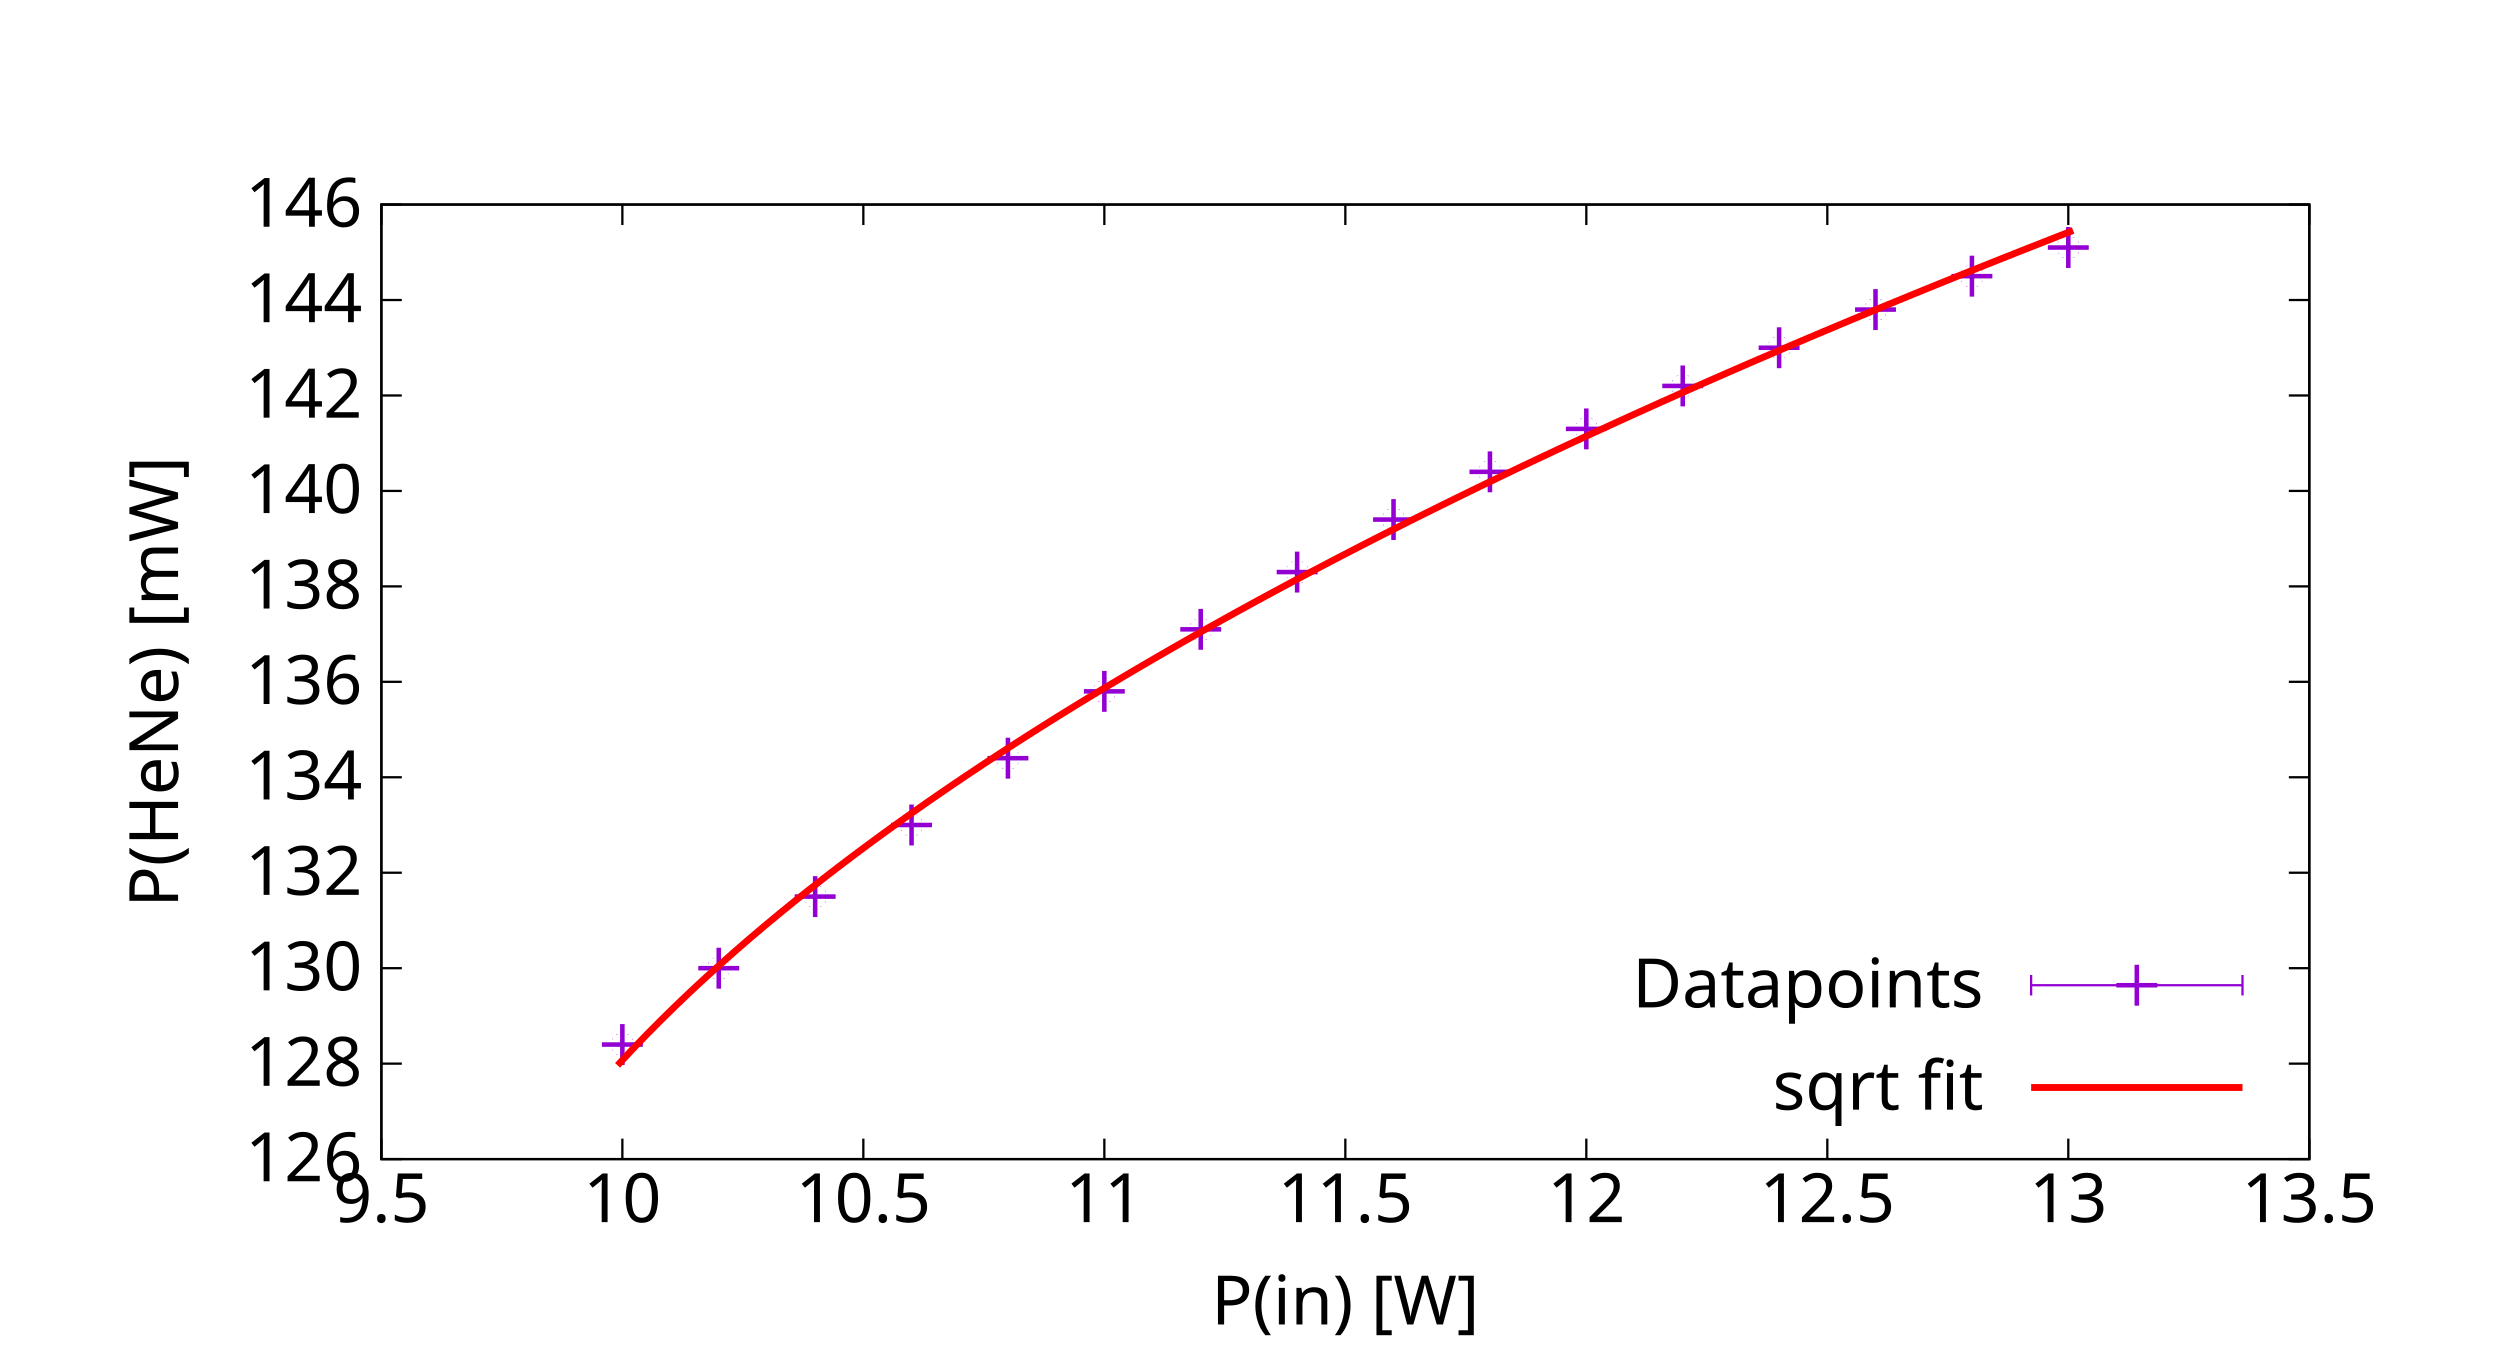
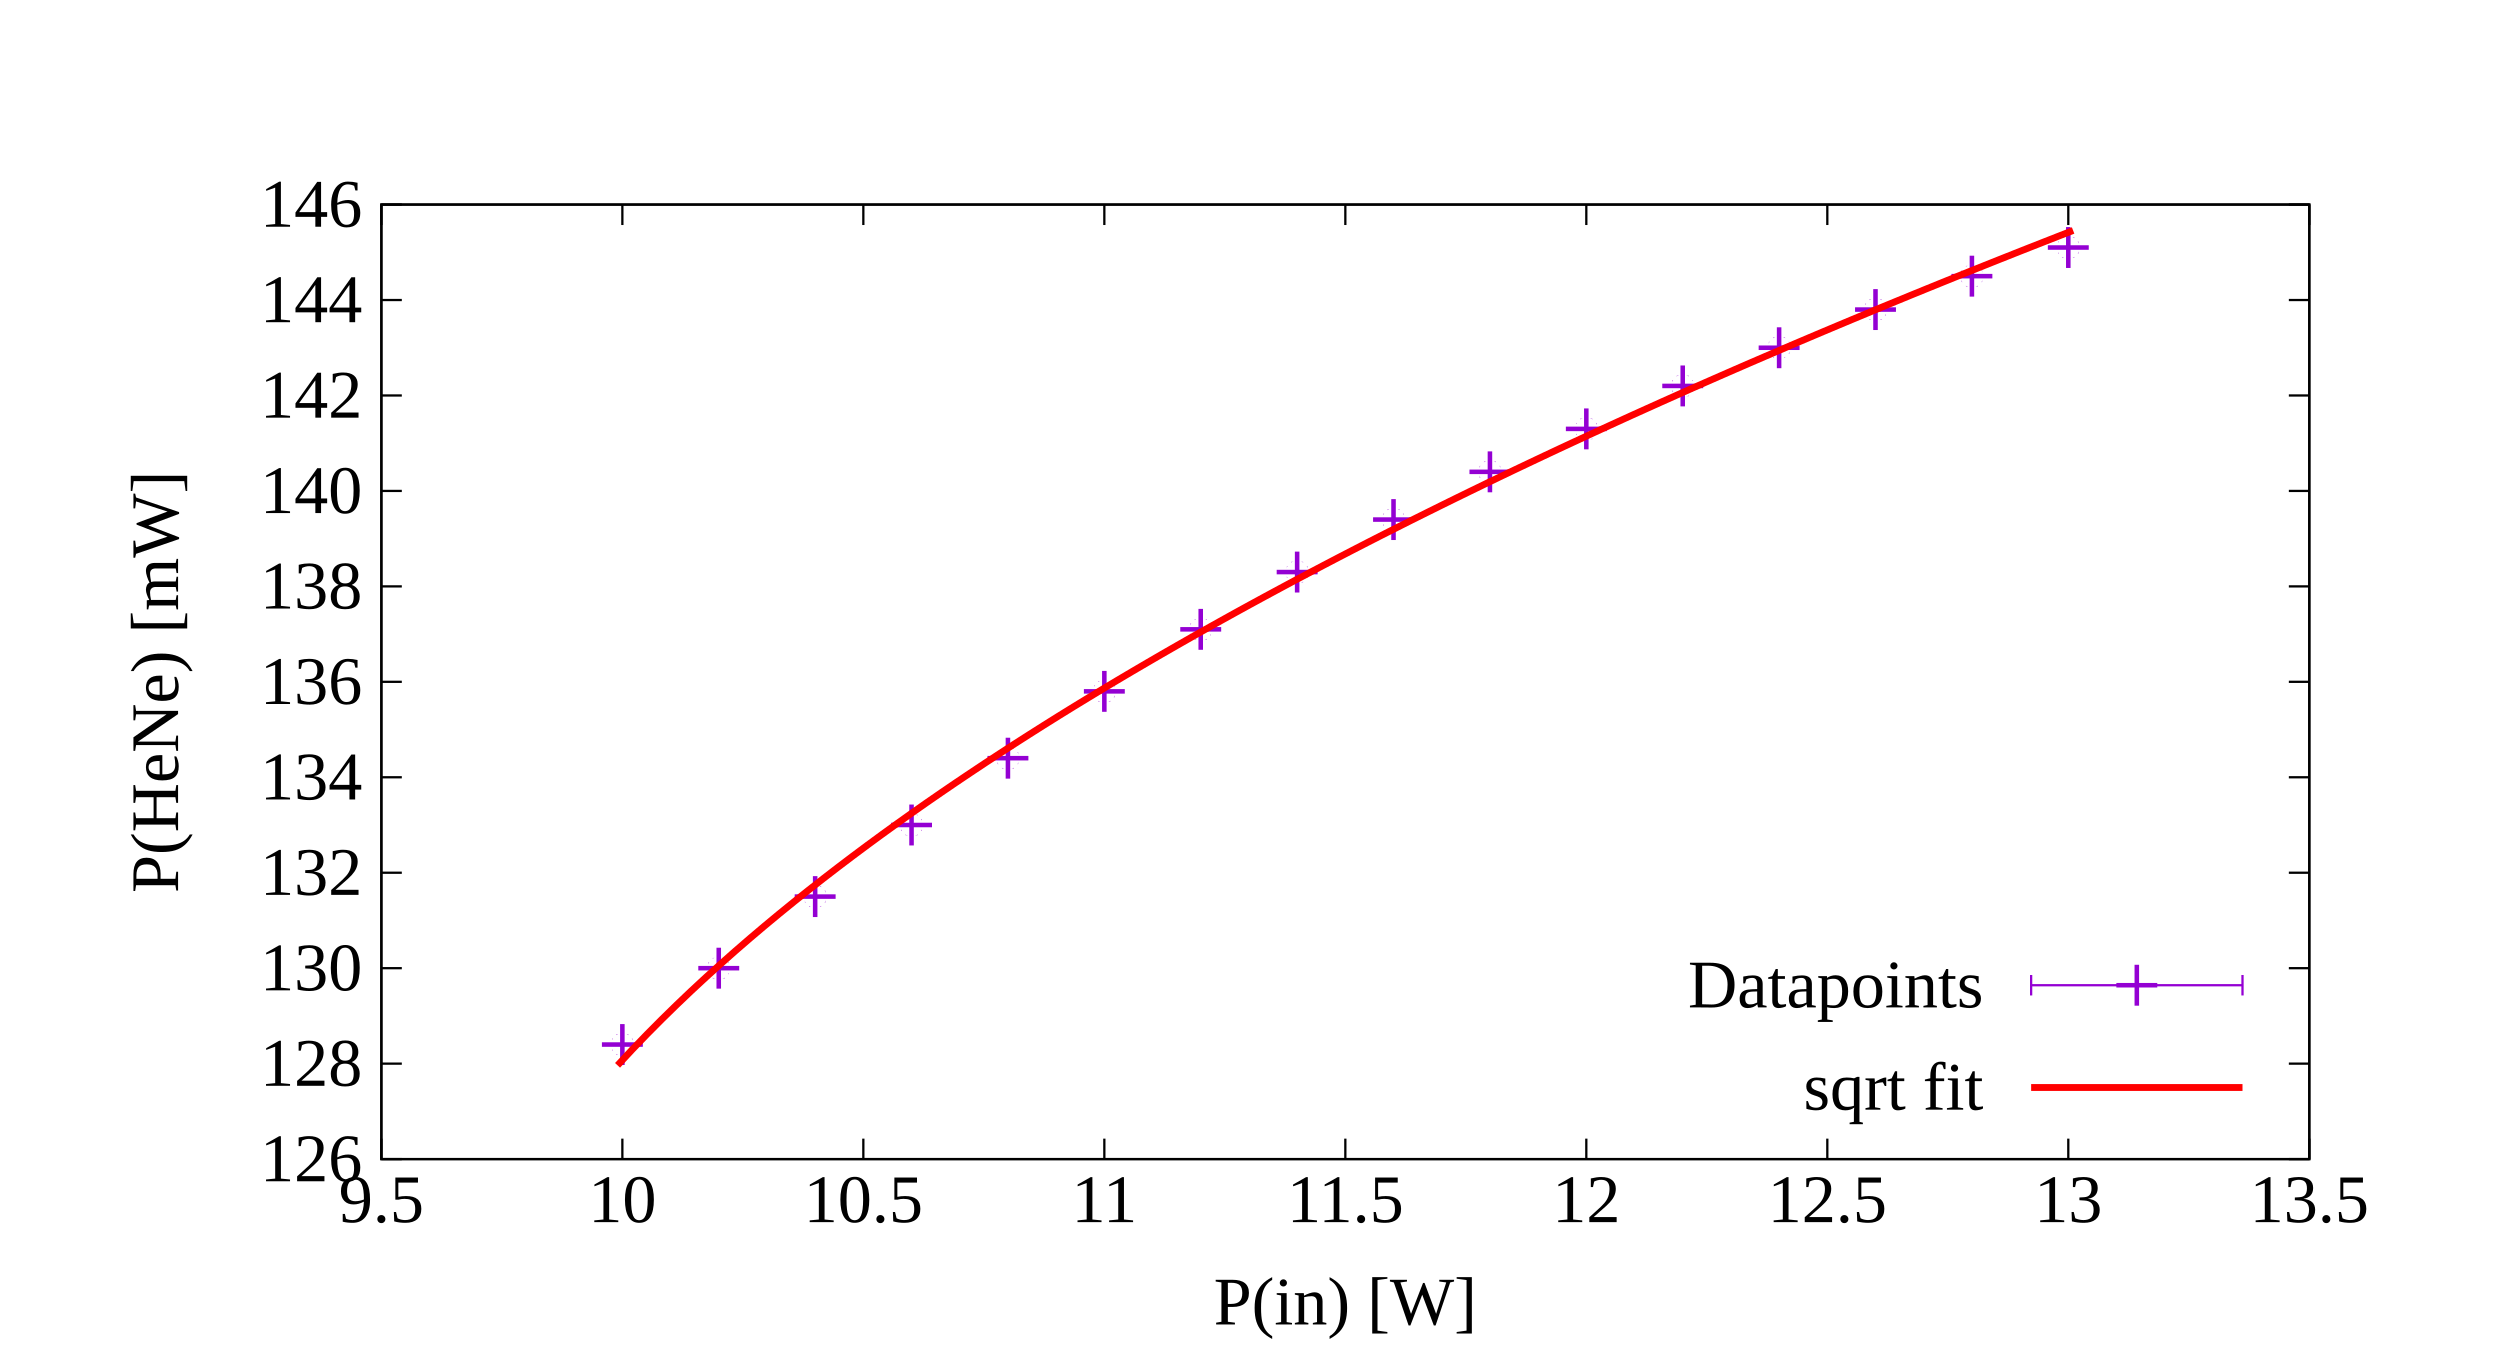
<svg xmlns="http://www.w3.org/2000/svg" xmlns:xlink="http://www.w3.org/1999/xlink" width="1100" height="600" viewBox="0 0 1100 600">
  <g id="gnuplot_canvas">
    <rect x="0" y="0" width="1100" height="600" fill="none" />
    <defs>
      <circle id="gpDot" r="0.5" stroke-width="0.5" stroke="currentColor" />
      <path id="gpPt0" stroke-width="0.222" stroke="currentColor" d="M-1,0 h2 M0,-1 v2" />
      <path id="gpPt1" stroke-width="0.222" stroke="currentColor" d="M-1,-1 L1,1 M1,-1 L-1,1" />
      <path id="gpPt2" stroke-width="0.222" stroke="currentColor" d="M-1,0 L1,0 M0,-1 L0,1 M-1,-1 L1,1 M-1,1 L1,-1" />
      <rect id="gpPt3" stroke-width="0.222" stroke="currentColor" x="-1" y="-1" width="2" height="2" />
      <rect id="gpPt4" stroke-width="0.222" stroke="currentColor" fill="currentColor" x="-1" y="-1" width="2" height="2" />
      <circle id="gpPt5" stroke-width="0.222" stroke="currentColor" cx="0" cy="0" r="1" />
      <use xlink:href="#gpPt5" id="gpPt6" fill="currentColor" stroke="none" />
      <path id="gpPt7" stroke-width="0.222" stroke="currentColor" d="M0,-1.33 L-1.33,0.67 L1.33,0.67 z" />
      <use xlink:href="#gpPt7" id="gpPt8" fill="currentColor" stroke="none" />
      <use xlink:href="#gpPt7" id="gpPt9" stroke="currentColor" transform="rotate(180)" />
      <use xlink:href="#gpPt9" id="gpPt10" fill="currentColor" stroke="none" />
      <use xlink:href="#gpPt3" id="gpPt11" stroke="currentColor" transform="rotate(45)" />
      <use xlink:href="#gpPt11" id="gpPt12" fill="currentColor" stroke="none" />
      <path id="gpPt13" stroke-width="0.222" stroke="currentColor" d="M0,1.330 L1.265,0.411 L0.782,-1.067 L-0.782,-1.076 L-1.265,0.411 z" />
      <use xlink:href="#gpPt13" id="gpPt14" fill="currentColor" stroke="none" />
      <filter id="textbox" filterUnits="objectBoundingBox" x="0" y="0" height="1" width="1">
        <feFlood flood-color="white" flood-opacity="1" result="bgnd" />
        <feComposite in="SourceGraphic" in2="bgnd" operator="atop" />
      </filter>
      <filter id="greybox" filterUnits="objectBoundingBox" x="0" y="0" height="1" width="1">
        <feFlood flood-color="lightgrey" flood-opacity="1" result="grey" />
        <feComposite in="SourceGraphic" in2="grey" operator="atop" />
      </filter>
    </defs>
    <g fill="none" color="white" stroke="currentColor" stroke-width="1.00" stroke-linecap="butt" stroke-linejoin="miter">
</g>
    <g fill="none" color="black" stroke="currentColor" stroke-width="1.00" stroke-linecap="butt" stroke-linejoin="miter">
      <path stroke="black" d="M167.80,510.00 L176.80,510.00 M1016.09,510.00 L1007.09,510.00  " />
-       <g transform="translate(159.41,519.75)" stroke="none" fill="black" font-family="Computer Modern" font-size="30.00" text-anchor="end">
-         <text>
-           <tspan font-family="Computer Modern"> 126</tspan>
+       <g transform="translate(159.41,519.75)" stroke="none" fill="black" font-family="Times New Roman" font-size="30.00" text-anchor="end">
+         <text>
+           <tspan font-family="Times New Roman"> 126</tspan>
        </text>
      </g>
    </g>
    <g fill="none" color="black" stroke="currentColor" stroke-width="1.00" stroke-linecap="butt" stroke-linejoin="miter">
      <path stroke="black" d="M167.80,468.00 L176.80,468.00 M1016.09,468.00 L1007.09,468.00  " />
-       <g transform="translate(159.41,477.75)" stroke="none" fill="black" font-family="Computer Modern" font-size="30.00" text-anchor="end">
-         <text>
-           <tspan font-family="Computer Modern"> 128</tspan>
+       <g transform="translate(159.41,477.75)" stroke="none" fill="black" font-family="Times New Roman" font-size="30.00" text-anchor="end">
+         <text>
+           <tspan font-family="Times New Roman"> 128</tspan>
        </text>
      </g>
    </g>
    <g fill="none" color="black" stroke="currentColor" stroke-width="1.00" stroke-linecap="butt" stroke-linejoin="miter">
      <path stroke="black" d="M167.80,426.00 L176.80,426.00 M1016.09,426.00 L1007.09,426.00  " />
-       <g transform="translate(159.41,435.75)" stroke="none" fill="black" font-family="Computer Modern" font-size="30.00" text-anchor="end">
-         <text>
-           <tspan font-family="Computer Modern"> 130</tspan>
+       <g transform="translate(159.41,435.75)" stroke="none" fill="black" font-family="Times New Roman" font-size="30.00" text-anchor="end">
+         <text>
+           <tspan font-family="Times New Roman"> 130</tspan>
        </text>
      </g>
    </g>
    <g fill="none" color="black" stroke="currentColor" stroke-width="1.00" stroke-linecap="butt" stroke-linejoin="miter">
      <path stroke="black" d="M167.80,384.00 L176.80,384.00 M1016.09,384.00 L1007.09,384.00  " />
-       <g transform="translate(159.41,393.75)" stroke="none" fill="black" font-family="Computer Modern" font-size="30.00" text-anchor="end">
-         <text>
-           <tspan font-family="Computer Modern"> 132</tspan>
+       <g transform="translate(159.41,393.75)" stroke="none" fill="black" font-family="Times New Roman" font-size="30.00" text-anchor="end">
+         <text>
+           <tspan font-family="Times New Roman"> 132</tspan>
        </text>
      </g>
    </g>
    <g fill="none" color="black" stroke="currentColor" stroke-width="1.00" stroke-linecap="butt" stroke-linejoin="miter">
      <path stroke="black" d="M167.80,342.00 L176.80,342.00 M1016.09,342.00 L1007.09,342.00  " />
-       <g transform="translate(159.41,351.75)" stroke="none" fill="black" font-family="Computer Modern" font-size="30.00" text-anchor="end">
-         <text>
-           <tspan font-family="Computer Modern"> 134</tspan>
+       <g transform="translate(159.41,351.75)" stroke="none" fill="black" font-family="Times New Roman" font-size="30.00" text-anchor="end">
+         <text>
+           <tspan font-family="Times New Roman"> 134</tspan>
        </text>
      </g>
    </g>
    <g fill="none" color="black" stroke="currentColor" stroke-width="1.00" stroke-linecap="butt" stroke-linejoin="miter">
      <path stroke="black" d="M167.80,300.00 L176.80,300.00 M1016.09,300.00 L1007.09,300.00  " />
-       <g transform="translate(159.41,309.75)" stroke="none" fill="black" font-family="Computer Modern" font-size="30.00" text-anchor="end">
-         <text>
-           <tspan font-family="Computer Modern"> 136</tspan>
+       <g transform="translate(159.41,309.75)" stroke="none" fill="black" font-family="Times New Roman" font-size="30.00" text-anchor="end">
+         <text>
+           <tspan font-family="Times New Roman"> 136</tspan>
        </text>
      </g>
    </g>
    <g fill="none" color="black" stroke="currentColor" stroke-width="1.00" stroke-linecap="butt" stroke-linejoin="miter">
      <path stroke="black" d="M167.80,258.01 L176.80,258.01 M1016.09,258.01 L1007.09,258.01  " />
-       <g transform="translate(159.41,267.76)" stroke="none" fill="black" font-family="Computer Modern" font-size="30.00" text-anchor="end">
-         <text>
-           <tspan font-family="Computer Modern"> 138</tspan>
+       <g transform="translate(159.41,267.76)" stroke="none" fill="black" font-family="Times New Roman" font-size="30.00" text-anchor="end">
+         <text>
+           <tspan font-family="Times New Roman"> 138</tspan>
        </text>
      </g>
    </g>
    <g fill="none" color="black" stroke="currentColor" stroke-width="1.00" stroke-linecap="butt" stroke-linejoin="miter">
      <path stroke="black" d="M167.80,216.01 L176.80,216.01 M1016.09,216.01 L1007.09,216.01  " />
-       <g transform="translate(159.41,225.76)" stroke="none" fill="black" font-family="Computer Modern" font-size="30.00" text-anchor="end">
-         <text>
-           <tspan font-family="Computer Modern"> 140</tspan>
+       <g transform="translate(159.41,225.76)" stroke="none" fill="black" font-family="Times New Roman" font-size="30.00" text-anchor="end">
+         <text>
+           <tspan font-family="Times New Roman"> 140</tspan>
        </text>
      </g>
    </g>
    <g fill="none" color="black" stroke="currentColor" stroke-width="1.00" stroke-linecap="butt" stroke-linejoin="miter">
      <path stroke="black" d="M167.80,174.01 L176.80,174.01 M1016.09,174.01 L1007.09,174.01  " />
-       <g transform="translate(159.41,183.76)" stroke="none" fill="black" font-family="Computer Modern" font-size="30.00" text-anchor="end">
-         <text>
-           <tspan font-family="Computer Modern"> 142</tspan>
+       <g transform="translate(159.41,183.76)" stroke="none" fill="black" font-family="Times New Roman" font-size="30.00" text-anchor="end">
+         <text>
+           <tspan font-family="Times New Roman"> 142</tspan>
        </text>
      </g>
    </g>
    <g fill="none" color="black" stroke="currentColor" stroke-width="1.00" stroke-linecap="butt" stroke-linejoin="miter">
      <path stroke="black" d="M167.80,132.01 L176.80,132.01 M1016.09,132.01 L1007.09,132.01  " />
-       <g transform="translate(159.41,141.76)" stroke="none" fill="black" font-family="Computer Modern" font-size="30.00" text-anchor="end">
-         <text>
-           <tspan font-family="Computer Modern"> 144</tspan>
+       <g transform="translate(159.41,141.76)" stroke="none" fill="black" font-family="Times New Roman" font-size="30.00" text-anchor="end">
+         <text>
+           <tspan font-family="Times New Roman"> 144</tspan>
        </text>
      </g>
    </g>
    <g fill="none" color="black" stroke="currentColor" stroke-width="1.00" stroke-linecap="butt" stroke-linejoin="miter">
      <path stroke="black" d="M167.80,90.01 L176.80,90.01 M1016.09,90.01 L1007.09,90.01  " />
-       <g transform="translate(159.41,99.76)" stroke="none" fill="black" font-family="Computer Modern" font-size="30.00" text-anchor="end">
-         <text>
-           <tspan font-family="Computer Modern"> 146</tspan>
+       <g transform="translate(159.41,99.76)" stroke="none" fill="black" font-family="Times New Roman" font-size="30.00" text-anchor="end">
+         <text>
+           <tspan font-family="Times New Roman"> 146</tspan>
        </text>
      </g>
    </g>
    <g fill="none" color="black" stroke="currentColor" stroke-width="1.00" stroke-linecap="butt" stroke-linejoin="miter">
      <path stroke="black" d="M167.80,510.00 L167.80,501.00 M167.80,90.01 L167.80,99.01  " />
-       <g transform="translate(167.80,537.75)" stroke="none" fill="black" font-family="Computer Modern" font-size="30.00" text-anchor="middle">
-         <text>
-           <tspan font-family="Computer Modern"> 9.5</tspan>
+       <g transform="translate(167.80,537.75)" stroke="none" fill="black" font-family="Times New Roman" font-size="30.00" text-anchor="middle">
+         <text>
+           <tspan font-family="Times New Roman"> 9.5</tspan>
        </text>
      </g>
    </g>
    <g fill="none" color="black" stroke="currentColor" stroke-width="1.00" stroke-linecap="butt" stroke-linejoin="miter">
      <path stroke="black" d="M273.84,510.00 L273.84,501.00 M273.84,90.01 L273.84,99.01  " />
-       <g transform="translate(273.84,537.75)" stroke="none" fill="black" font-family="Computer Modern" font-size="30.00" text-anchor="middle">
-         <text>
-           <tspan font-family="Computer Modern"> 10</tspan>
+       <g transform="translate(273.84,537.75)" stroke="none" fill="black" font-family="Times New Roman" font-size="30.00" text-anchor="middle">
+         <text>
+           <tspan font-family="Times New Roman"> 10</tspan>
        </text>
      </g>
    </g>
    <g fill="none" color="black" stroke="currentColor" stroke-width="1.00" stroke-linecap="butt" stroke-linejoin="miter">
      <path stroke="black" d="M379.87,510.00 L379.87,501.00 M379.87,90.01 L379.87,99.01  " />
-       <g transform="translate(379.87,537.75)" stroke="none" fill="black" font-family="Computer Modern" font-size="30.00" text-anchor="middle">
-         <text>
-           <tspan font-family="Computer Modern"> 10.5</tspan>
+       <g transform="translate(379.87,537.75)" stroke="none" fill="black" font-family="Times New Roman" font-size="30.00" text-anchor="middle">
+         <text>
+           <tspan font-family="Times New Roman"> 10.5</tspan>
        </text>
      </g>
    </g>
    <g fill="none" color="black" stroke="currentColor" stroke-width="1.00" stroke-linecap="butt" stroke-linejoin="miter">
      <path stroke="black" d="M485.91,510.00 L485.91,501.00 M485.91,90.01 L485.91,99.01  " />
-       <g transform="translate(485.91,537.75)" stroke="none" fill="black" font-family="Computer Modern" font-size="30.00" text-anchor="middle">
-         <text>
-           <tspan font-family="Computer Modern"> 11</tspan>
+       <g transform="translate(485.91,537.75)" stroke="none" fill="black" font-family="Times New Roman" font-size="30.00" text-anchor="middle">
+         <text>
+           <tspan font-family="Times New Roman"> 11</tspan>
        </text>
      </g>
    </g>
    <g fill="none" color="black" stroke="currentColor" stroke-width="1.00" stroke-linecap="butt" stroke-linejoin="miter">
      <path stroke="black" d="M591.95,510.00 L591.95,501.00 M591.95,90.01 L591.95,99.01  " />
-       <g transform="translate(591.95,537.75)" stroke="none" fill="black" font-family="Computer Modern" font-size="30.00" text-anchor="middle">
-         <text>
-           <tspan font-family="Computer Modern"> 11.5</tspan>
+       <g transform="translate(591.95,537.75)" stroke="none" fill="black" font-family="Times New Roman" font-size="30.00" text-anchor="middle">
+         <text>
+           <tspan font-family="Times New Roman"> 11.5</tspan>
        </text>
      </g>
    </g>
    <g fill="none" color="black" stroke="currentColor" stroke-width="1.00" stroke-linecap="butt" stroke-linejoin="miter">
      <path stroke="black" d="M697.98,510.00 L697.98,501.00 M697.98,90.01 L697.98,99.01  " />
-       <g transform="translate(697.98,537.75)" stroke="none" fill="black" font-family="Computer Modern" font-size="30.00" text-anchor="middle">
-         <text>
-           <tspan font-family="Computer Modern"> 12</tspan>
+       <g transform="translate(697.98,537.75)" stroke="none" fill="black" font-family="Times New Roman" font-size="30.00" text-anchor="middle">
+         <text>
+           <tspan font-family="Times New Roman"> 12</tspan>
        </text>
      </g>
    </g>
    <g fill="none" color="black" stroke="currentColor" stroke-width="1.00" stroke-linecap="butt" stroke-linejoin="miter">
      <path stroke="black" d="M804.02,510.00 L804.02,501.00 M804.02,90.01 L804.02,99.01  " />
-       <g transform="translate(804.02,537.75)" stroke="none" fill="black" font-family="Computer Modern" font-size="30.00" text-anchor="middle">
-         <text>
-           <tspan font-family="Computer Modern"> 12.5</tspan>
+       <g transform="translate(804.02,537.75)" stroke="none" fill="black" font-family="Times New Roman" font-size="30.00" text-anchor="middle">
+         <text>
+           <tspan font-family="Times New Roman"> 12.5</tspan>
        </text>
      </g>
    </g>
    <g fill="none" color="black" stroke="currentColor" stroke-width="1.00" stroke-linecap="butt" stroke-linejoin="miter">
      <path stroke="black" d="M910.05,510.00 L910.05,501.00 M910.05,90.01 L910.05,99.01  " />
-       <g transform="translate(910.05,537.75)" stroke="none" fill="black" font-family="Computer Modern" font-size="30.00" text-anchor="middle">
-         <text>
-           <tspan font-family="Computer Modern"> 13</tspan>
+       <g transform="translate(910.05,537.75)" stroke="none" fill="black" font-family="Times New Roman" font-size="30.00" text-anchor="middle">
+         <text>
+           <tspan font-family="Times New Roman"> 13</tspan>
        </text>
      </g>
    </g>
    <g fill="none" color="black" stroke="currentColor" stroke-width="1.00" stroke-linecap="butt" stroke-linejoin="miter">
      <path stroke="black" d="M1016.09,510.00 L1016.09,501.00 M1016.09,90.01 L1016.09,99.01  " />
-       <g transform="translate(1016.09,537.75)" stroke="none" fill="black" font-family="Computer Modern" font-size="30.00" text-anchor="middle">
-         <text>
-           <tspan font-family="Computer Modern"> 13.5</tspan>
+       <g transform="translate(1016.09,537.75)" stroke="none" fill="black" font-family="Times New Roman" font-size="30.00" text-anchor="middle">
+         <text>
+           <tspan font-family="Times New Roman"> 13.5</tspan>
        </text>
      </g>
    </g>
    <g fill="none" color="black" stroke="currentColor" stroke-width="1.00" stroke-linecap="butt" stroke-linejoin="miter">
</g>
    <g fill="none" color="black" stroke="currentColor" stroke-width="1.00" stroke-linecap="butt" stroke-linejoin="miter">
      <path stroke="black" d="M167.80,90.01 L167.80,510.00 L1016.09,510.00 L1016.09,90.01 L167.80,90.01 Z  " />
    </g>
    <g fill="none" color="black" stroke="currentColor" stroke-width="1.00" stroke-linecap="butt" stroke-linejoin="miter">
</g>
    <g id="gnuplot_plot_1">
      <g fill="none" color="black" stroke="currentColor" stroke-width="1.00" stroke-linecap="butt" stroke-linejoin="miter">
-         <g transform="translate(872.70,443.25)" stroke="none" fill="black" font-family="Computer Modern" font-size="30.00" text-anchor="end">
+         <g transform="translate(872.70,443.25)" stroke="none" fill="black" font-family="Times New Roman" font-size="30.00" text-anchor="end">
          <text>
-             <tspan font-family="Computer Modern">Datapoints</tspan>
+             <tspan font-family="Times New Roman">Datapoints</tspan>
          </text>
        </g>
      </g>
      <g fill="none" color="black" stroke="currentColor" stroke-width="1.00" stroke-linecap="butt" stroke-linejoin="miter">
        <path stroke="rgb(148,   0, 211)" d="M893.70,433.50 L986.70,433.50 M893.70,429.00 L893.70,438.00 M986.70,429.00 L986.70,438.00 M910.05,111.01 L910.05,106.81   M905.55,111.01 L914.55,111.01 M905.55,106.81 L914.55,106.81 M867.64,123.61 L867.64,119.41 M863.14,123.61 L872.14,123.61   M863.14,119.41 L872.14,119.41 M825.22,138.31 L825.22,134.11 M820.72,138.31 L829.72,138.31 M820.72,134.11 L829.72,134.11   M782.81,155.11 L782.81,150.91 M778.31,155.11 L787.31,155.11 M778.31,150.91 L787.31,150.91 M740.40,171.91 L740.40,167.71   M735.90,171.91 L744.90,171.91 M735.90,167.71 L744.90,167.71 M697.98,190.81 L697.98,186.61 M693.48,190.81 L702.48,190.81   M693.48,186.61 L702.48,186.61 M655.57,209.71 L655.57,205.51 M651.07,209.71 L660.07,209.71 M651.07,205.51 L660.07,205.51   M613.15,230.71 L613.15,226.51 M608.65,230.71 L617.65,230.71 M608.65,226.51 L617.65,226.51 M570.74,253.81 L570.74,249.61   M566.24,253.81 L575.24,253.81 M566.24,249.61 L575.24,249.61 M528.32,279.01 L528.32,274.81 M523.82,279.01 L532.82,279.01   M523.82,274.81 L532.82,274.81 M485.91,306.30 L485.91,302.10 M481.41,306.30 L490.41,306.30 M481.41,302.10 L490.41,302.10   M443.49,335.70 L443.49,331.50 M438.99,335.70 L447.99,335.70 M438.99,331.50 L447.99,331.50 M401.08,365.10 L401.08,360.90   M396.58,365.10 L405.58,365.10 M396.58,360.90 L405.58,360.90 M358.67,396.60 L358.67,392.40 M354.17,396.60 L363.17,396.60   M354.17,392.40 L363.17,392.40 M316.25,428.10 L316.25,423.90 M311.75,428.10 L320.75,428.10 M311.75,423.90 L320.75,423.90   M273.84,461.70 L273.84,457.50 M269.34,461.70 L278.34,461.70 M269.34,457.50 L278.34,457.50 M907.93,108.91 L912.17,108.91   M907.93,113.41 L907.93,104.41 M912.17,113.41 L912.17,104.41 M865.52,121.51 L869.76,121.51 M865.52,126.01 L865.52,117.01   M869.76,126.01 L869.76,117.01 M823.10,136.21 L827.35,136.21 M823.10,140.71 L823.10,131.71 M827.35,140.71 L827.35,131.71   M780.69,153.01 L784.93,153.01 M780.69,157.51 L780.69,148.51 M784.93,157.51 L784.93,148.51 M738.28,169.81 L742.52,169.81   M738.28,174.31 L738.28,165.31 M742.52,174.31 L742.52,165.31 M695.86,188.71 L700.10,188.71 M695.86,193.21 L695.86,184.21   M700.10,193.21 L700.10,184.21 M653.45,207.61 L657.69,207.61 M653.45,212.11 L653.45,203.11 M657.69,212.11 L657.69,203.11   M611.03,228.61 L615.27,228.61 M611.03,233.11 L611.03,224.11 M615.27,233.11 L615.27,224.11 M568.62,251.71 L572.86,251.71   M568.62,256.21 L568.62,247.21 M572.86,256.21 L572.86,247.21 M526.20,276.91 L530.44,276.91 M526.20,281.41 L526.20,272.41   M530.44,281.41 L530.44,272.41 M483.79,304.20 L488.03,304.20 M483.79,308.70 L483.79,299.70 M488.03,308.70 L488.03,299.70   M441.37,333.60 L445.61,333.60 M441.37,338.10 L441.37,329.10 M445.61,338.10 L445.61,329.10 M398.96,363.00 L403.20,363.00   M398.96,367.50 L398.96,358.50 M403.20,367.50 L403.20,358.50 M356.54,394.50 L360.79,394.50 M356.54,399.00 L356.54,390.00   M360.79,399.00 L360.79,390.00 M314.13,426.00 L318.37,426.00 M314.13,430.50 L314.13,421.50 M318.37,430.50 L318.37,421.50   M271.72,459.60 L275.96,459.60 M271.72,464.10 L271.72,455.10 M275.96,464.10 L275.96,455.10  " />
      </g>
      <g fill="none" color="black" stroke="currentColor" stroke-width="1.00" stroke-linecap="butt" stroke-linejoin="miter">
        <use xlink:href="#gpPt6" transform="translate(910.05,108.91) scale(4.50)" color="white" />
      </g>
      <g fill="none" color="black" stroke="currentColor" stroke-width="1.00" stroke-linecap="butt" stroke-linejoin="miter">
        <use xlink:href="#gpPt0" transform="translate(910.05,108.91) scale(9.00)" color="rgb(148,   0, 211)" />
        <use xlink:href="#gpPt6" transform="translate(867.64,121.51) scale(4.50)" color="white" />
      </g>
      <g fill="none" color="black" stroke="currentColor" stroke-width="1.00" stroke-linecap="butt" stroke-linejoin="miter">
        <use xlink:href="#gpPt0" transform="translate(867.64,121.51) scale(9.00)" color="rgb(148,   0, 211)" />
        <use xlink:href="#gpPt6" transform="translate(825.22,136.21) scale(4.50)" color="white" />
      </g>
      <g fill="none" color="black" stroke="currentColor" stroke-width="1.00" stroke-linecap="butt" stroke-linejoin="miter">
        <use xlink:href="#gpPt0" transform="translate(825.22,136.21) scale(9.00)" color="rgb(148,   0, 211)" />
        <use xlink:href="#gpPt6" transform="translate(782.81,153.01) scale(4.50)" color="white" />
      </g>
      <g fill="none" color="black" stroke="currentColor" stroke-width="1.00" stroke-linecap="butt" stroke-linejoin="miter">
        <use xlink:href="#gpPt0" transform="translate(782.81,153.01) scale(9.00)" color="rgb(148,   0, 211)" />
        <use xlink:href="#gpPt6" transform="translate(740.40,169.81) scale(4.50)" color="white" />
      </g>
      <g fill="none" color="black" stroke="currentColor" stroke-width="1.00" stroke-linecap="butt" stroke-linejoin="miter">
        <use xlink:href="#gpPt0" transform="translate(740.40,169.81) scale(9.00)" color="rgb(148,   0, 211)" />
        <use xlink:href="#gpPt6" transform="translate(697.98,188.71) scale(4.50)" color="white" />
      </g>
      <g fill="none" color="black" stroke="currentColor" stroke-width="1.00" stroke-linecap="butt" stroke-linejoin="miter">
        <use xlink:href="#gpPt0" transform="translate(697.98,188.71) scale(9.00)" color="rgb(148,   0, 211)" />
        <use xlink:href="#gpPt6" transform="translate(655.57,207.61) scale(4.50)" color="white" />
      </g>
      <g fill="none" color="black" stroke="currentColor" stroke-width="1.00" stroke-linecap="butt" stroke-linejoin="miter">
        <use xlink:href="#gpPt0" transform="translate(655.57,207.61) scale(9.00)" color="rgb(148,   0, 211)" />
        <use xlink:href="#gpPt6" transform="translate(613.15,228.61) scale(4.50)" color="white" />
      </g>
      <g fill="none" color="black" stroke="currentColor" stroke-width="1.00" stroke-linecap="butt" stroke-linejoin="miter">
        <use xlink:href="#gpPt0" transform="translate(613.15,228.61) scale(9.00)" color="rgb(148,   0, 211)" />
        <use xlink:href="#gpPt6" transform="translate(570.74,251.71) scale(4.50)" color="white" />
      </g>
      <g fill="none" color="black" stroke="currentColor" stroke-width="1.00" stroke-linecap="butt" stroke-linejoin="miter">
        <use xlink:href="#gpPt0" transform="translate(570.74,251.71) scale(9.00)" color="rgb(148,   0, 211)" />
        <use xlink:href="#gpPt6" transform="translate(528.32,276.91) scale(4.50)" color="white" />
      </g>
      <g fill="none" color="black" stroke="currentColor" stroke-width="1.00" stroke-linecap="butt" stroke-linejoin="miter">
        <use xlink:href="#gpPt0" transform="translate(528.32,276.91) scale(9.00)" color="rgb(148,   0, 211)" />
        <use xlink:href="#gpPt6" transform="translate(485.91,304.20) scale(4.50)" color="white" />
      </g>
      <g fill="none" color="black" stroke="currentColor" stroke-width="1.00" stroke-linecap="butt" stroke-linejoin="miter">
        <use xlink:href="#gpPt0" transform="translate(485.91,304.20) scale(9.00)" color="rgb(148,   0, 211)" />
        <use xlink:href="#gpPt6" transform="translate(443.49,333.60) scale(4.50)" color="white" />
      </g>
      <g fill="none" color="black" stroke="currentColor" stroke-width="1.00" stroke-linecap="butt" stroke-linejoin="miter">
        <use xlink:href="#gpPt0" transform="translate(443.49,333.60) scale(9.00)" color="rgb(148,   0, 211)" />
        <use xlink:href="#gpPt6" transform="translate(401.08,363.00) scale(4.50)" color="white" />
      </g>
      <g fill="none" color="black" stroke="currentColor" stroke-width="1.00" stroke-linecap="butt" stroke-linejoin="miter">
        <use xlink:href="#gpPt0" transform="translate(401.08,363.00) scale(9.00)" color="rgb(148,   0, 211)" />
        <use xlink:href="#gpPt6" transform="translate(358.67,394.50) scale(4.50)" color="white" />
      </g>
      <g fill="none" color="black" stroke="currentColor" stroke-width="1.00" stroke-linecap="butt" stroke-linejoin="miter">
        <use xlink:href="#gpPt0" transform="translate(358.67,394.50) scale(9.00)" color="rgb(148,   0, 211)" />
        <use xlink:href="#gpPt6" transform="translate(316.25,426.00) scale(4.50)" color="white" />
      </g>
      <g fill="none" color="black" stroke="currentColor" stroke-width="1.00" stroke-linecap="butt" stroke-linejoin="miter">
        <use xlink:href="#gpPt0" transform="translate(316.25,426.00) scale(9.00)" color="rgb(148,   0, 211)" />
        <use xlink:href="#gpPt6" transform="translate(273.84,459.60) scale(4.50)" color="white" />
      </g>
      <g fill="none" color="black" stroke="currentColor" stroke-width="1.00" stroke-linecap="butt" stroke-linejoin="miter">
        <use xlink:href="#gpPt0" transform="translate(273.84,459.60) scale(9.00)" color="rgb(148,   0, 211)" />
        <use xlink:href="#gpPt6" transform="translate(940.20,433.50) scale(4.50)" color="white" />
      </g>
      <g fill="none" color="black" stroke="currentColor" stroke-width="1.00" stroke-linecap="butt" stroke-linejoin="miter">
        <use xlink:href="#gpPt0" transform="translate(940.20,433.50) scale(9.00)" color="rgb(148,   0, 211)" />
      </g>
    </g>
    <g id="gnuplot_plot_2">
      <g fill="none" color="white" stroke="rgb(148,   0, 211)" stroke-width="3.00" stroke-linecap="butt" stroke-linejoin="miter">
</g>
      <g fill="none" color="black" stroke="currentColor" stroke-width="3.00" stroke-linecap="butt" stroke-linejoin="miter">
-         <g transform="translate(872.70,488.25)" stroke="none" fill="black" font-family="Computer Modern" font-size="30.00" text-anchor="end">
+         <g transform="translate(872.70,488.25)" stroke="none" fill="black" font-family="Times New Roman" font-size="30.00" text-anchor="end">
          <text>
-             <tspan font-family="Computer Modern">sqrt fit</tspan>
+             <tspan font-family="Times New Roman">sqrt fit</tspan>
          </text>
        </g>
      </g>
      <g fill="none" color="black" stroke="currentColor" stroke-width="3.00" stroke-linecap="butt" stroke-linejoin="miter">
        <path stroke="rgb(255,   0,   0)" d="M893.70,478.50 L986.70,478.50 M271.72,468.75 L278.18,461.81 L284.65,455.09 L291.12,448.58 L297.59,442.25 L304.06,436.08   L310.53,430.08 L317.00,424.22 L323.47,418.49 L329.94,412.89 L336.41,407.41 L342.88,402.04 L349.35,396.78 L355.82,391.61   L362.29,386.54 L368.75,381.56 L375.22,376.66 L381.69,371.84 L388.16,367.09 L394.63,362.42 L401.10,357.82 L407.57,353.28   L414.04,348.81 L420.51,344.40 L426.98,340.05 L433.45,335.75 L439.92,331.51 L446.39,327.32 L452.86,323.18 L459.32,319.09   L465.79,315.04 L472.26,311.04 L478.73,307.09 L485.20,303.17 L491.67,299.30 L498.14,295.47 L504.61,291.68 L511.08,287.92   L517.55,284.20 L524.02,280.51 L530.49,276.86 L536.96,273.25 L543.43,269.66 L549.89,266.11 L556.36,262.59 L562.83,259.10   L569.30,255.63 L575.77,252.20 L582.24,248.79 L588.71,245.41 L595.18,242.06 L601.65,238.73 L608.12,235.43 L614.59,232.16   L621.06,228.90 L627.53,225.68 L634.00,222.47 L640.46,219.29 L646.93,216.13 L653.40,212.99 L659.87,209.87 L666.34,206.77   L672.81,203.70 L679.28,200.64 L685.75,197.60 L692.22,194.59 L698.69,191.59 L705.16,188.61 L711.63,185.65 L718.10,182.70   L724.57,179.78 L731.03,176.87 L737.50,173.98 L743.97,171.10 L750.44,168.24 L756.91,165.40 L763.38,162.57 L769.85,159.76   L776.32,156.97 L782.79,154.19 L789.26,151.42 L795.73,148.67 L802.20,145.93 L808.67,143.21 L815.14,140.50 L821.60,137.81   L828.07,135.12 L834.54,132.46 L841.01,129.80 L847.48,127.16 L853.95,124.53 L860.42,121.91 L866.89,119.31 L873.36,116.72   L879.83,114.14 L886.30,111.57 L892.77,109.01 L899.24,106.47 L905.71,103.93 L912.17,101.41  " />
      </g>
    </g>
    <g fill="none" color="white" stroke="rgb(255,   0,   0)" stroke-width="2.00" stroke-linecap="butt" stroke-linejoin="miter">
</g>
    <g fill="none" color="black" stroke="currentColor" stroke-width="2.00" stroke-linecap="butt" stroke-linejoin="miter">
</g>
    <g fill="none" color="black" stroke="black" stroke-width="1.00" stroke-linecap="butt" stroke-linejoin="miter">
</g>
    <g fill="none" color="black" stroke="currentColor" stroke-width="1.00" stroke-linecap="butt" stroke-linejoin="miter">
      <path stroke="black" d="M167.80,90.01 L167.80,510.00 L1016.09,510.00 L1016.09,90.01 L167.80,90.01 Z  " />
-       <g transform="translate(78.35,300.01) rotate(270.00)" stroke="none" fill="black" font-family="Computer Modern" font-size="30.00" text-anchor="middle">
-         <text>
-           <tspan font-family="Computer Modern">P(HeNe) [mW]</tspan>
-         </text>
-       </g>
-     </g>
-     <g fill="none" color="black" stroke="currentColor" stroke-width="1.00" stroke-linecap="butt" stroke-linejoin="miter">
-       <g transform="translate(591.94,582.75)" stroke="none" fill="black" font-family="Computer Modern" font-size="30.00" text-anchor="middle">
-         <text>
-           <tspan font-family="Computer Modern">P(in) [W]</tspan>
+       <g transform="translate(78.35,300.01) rotate(270.00)" stroke="none" fill="black" font-family="Times New Roman" font-size="30.00" text-anchor="middle">
+         <text>
+           <tspan font-family="Times New Roman">P(HeNe) [mW]</tspan>
+         </text>
+       </g>
+     </g>
+     <g fill="none" color="black" stroke="currentColor" stroke-width="1.00" stroke-linecap="butt" stroke-linejoin="miter">
+       <g transform="translate(591.94,582.75)" stroke="none" fill="black" font-family="Times New Roman" font-size="30.00" text-anchor="middle">
+         <text>
+           <tspan font-family="Times New Roman">P(in) [W]</tspan>
        </text>
      </g>
    </g>
    <g fill="none" color="black" stroke="currentColor" stroke-width="1.00" stroke-linecap="butt" stroke-linejoin="miter">
</g>
    <g fill="none" color="black" stroke="currentColor" stroke-width="1.00" stroke-linecap="butt" stroke-linejoin="miter">
</g>
  </g>
</svg>
